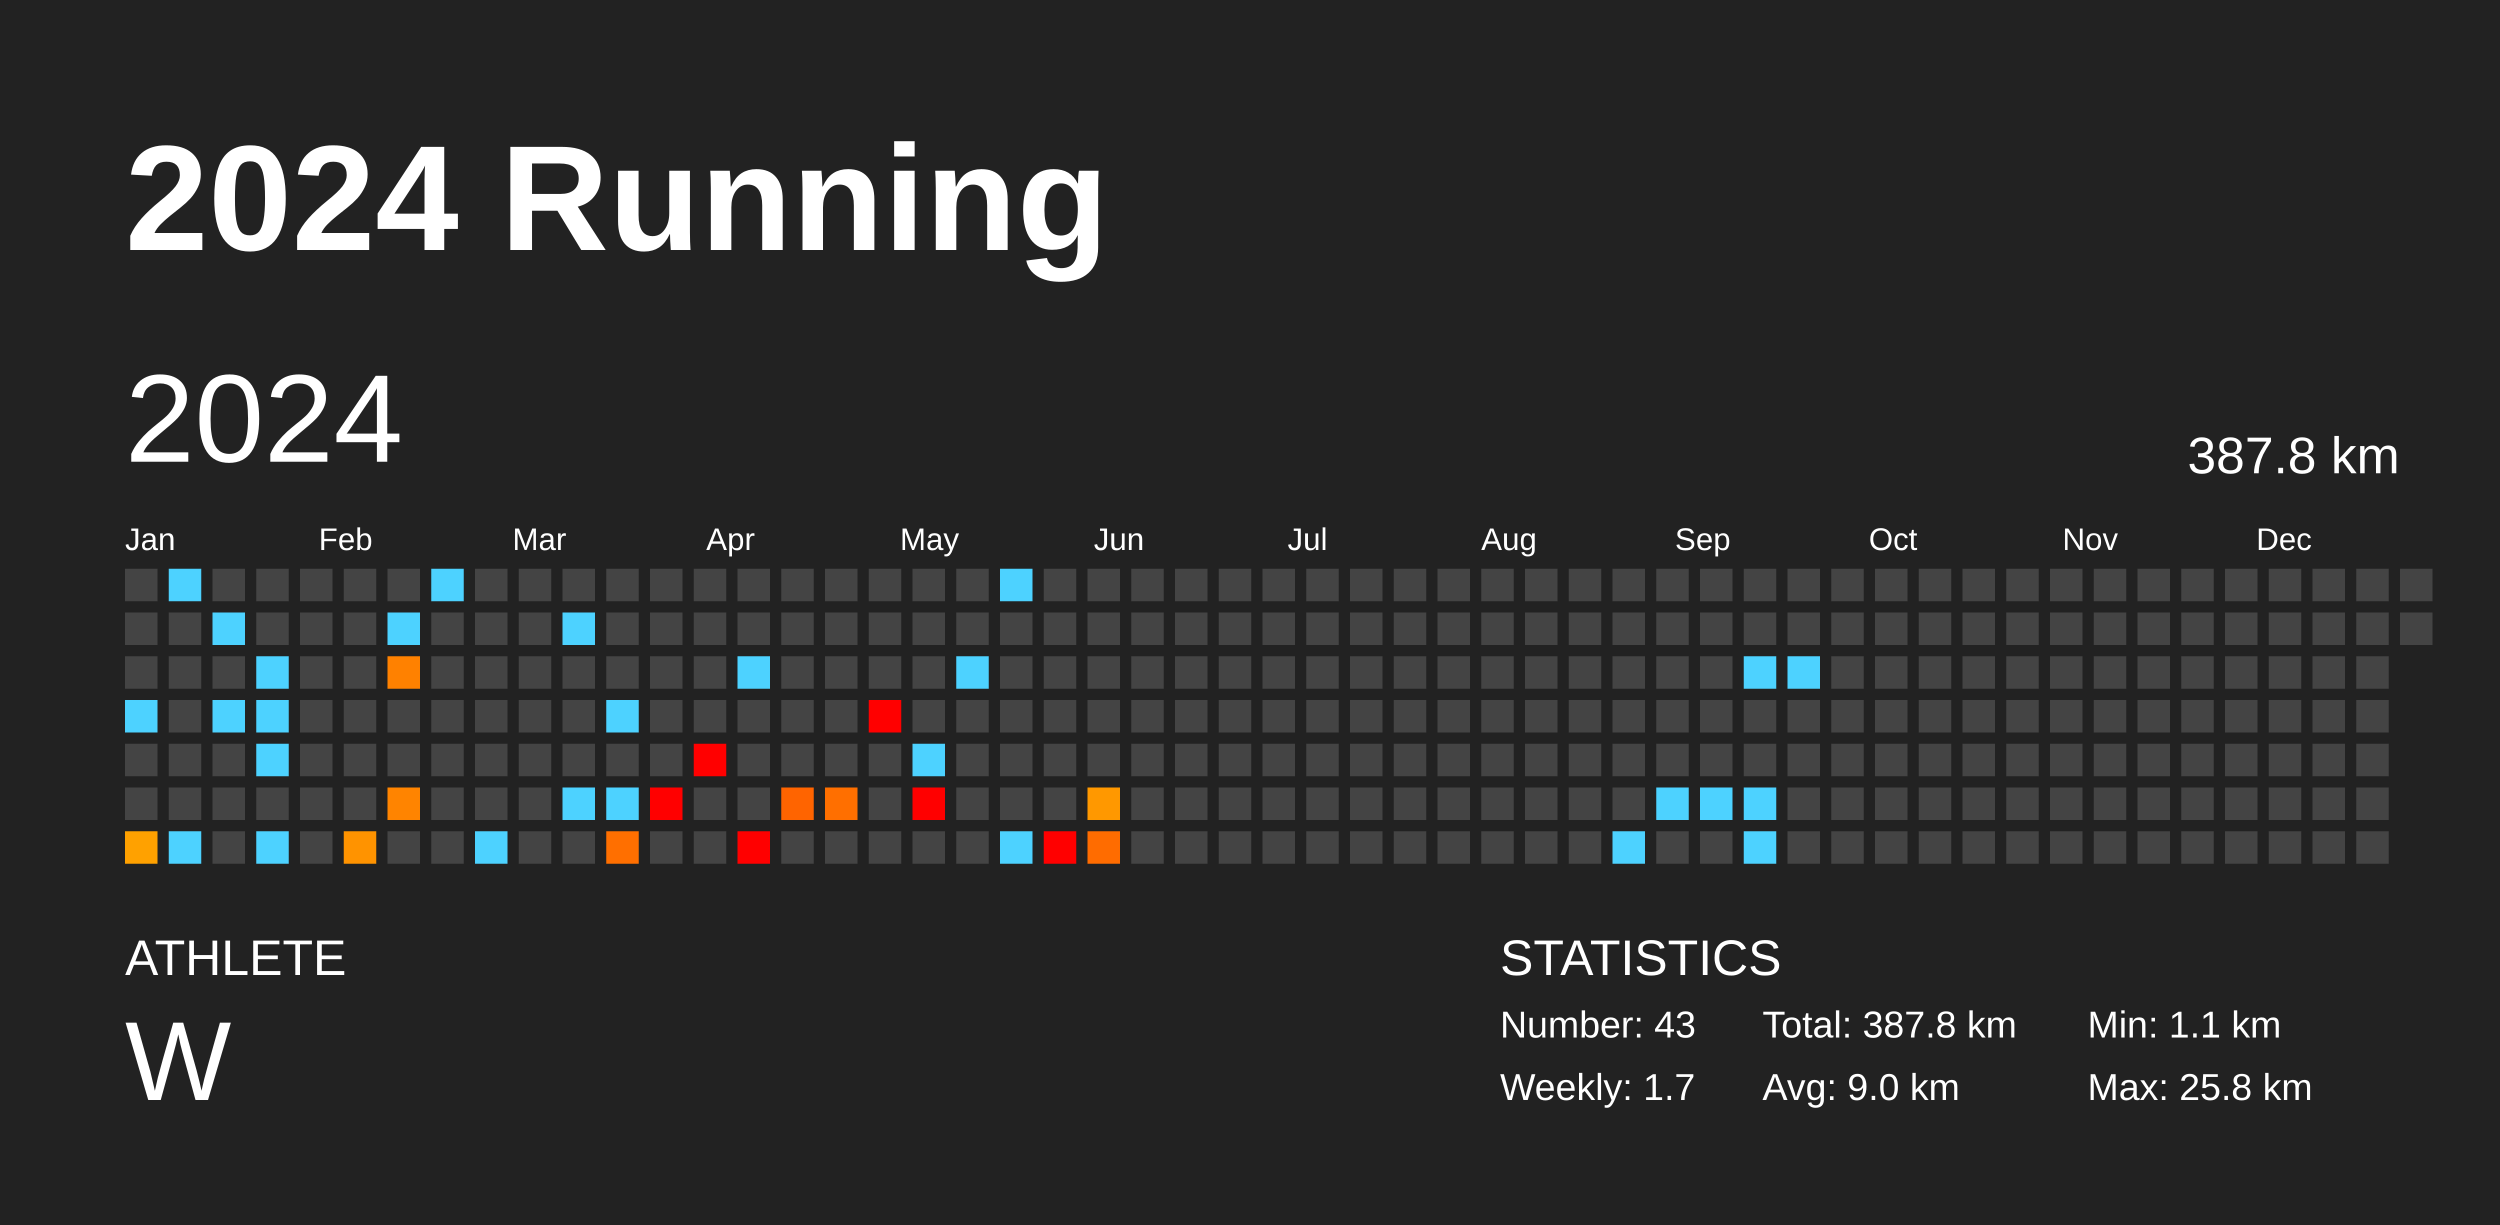
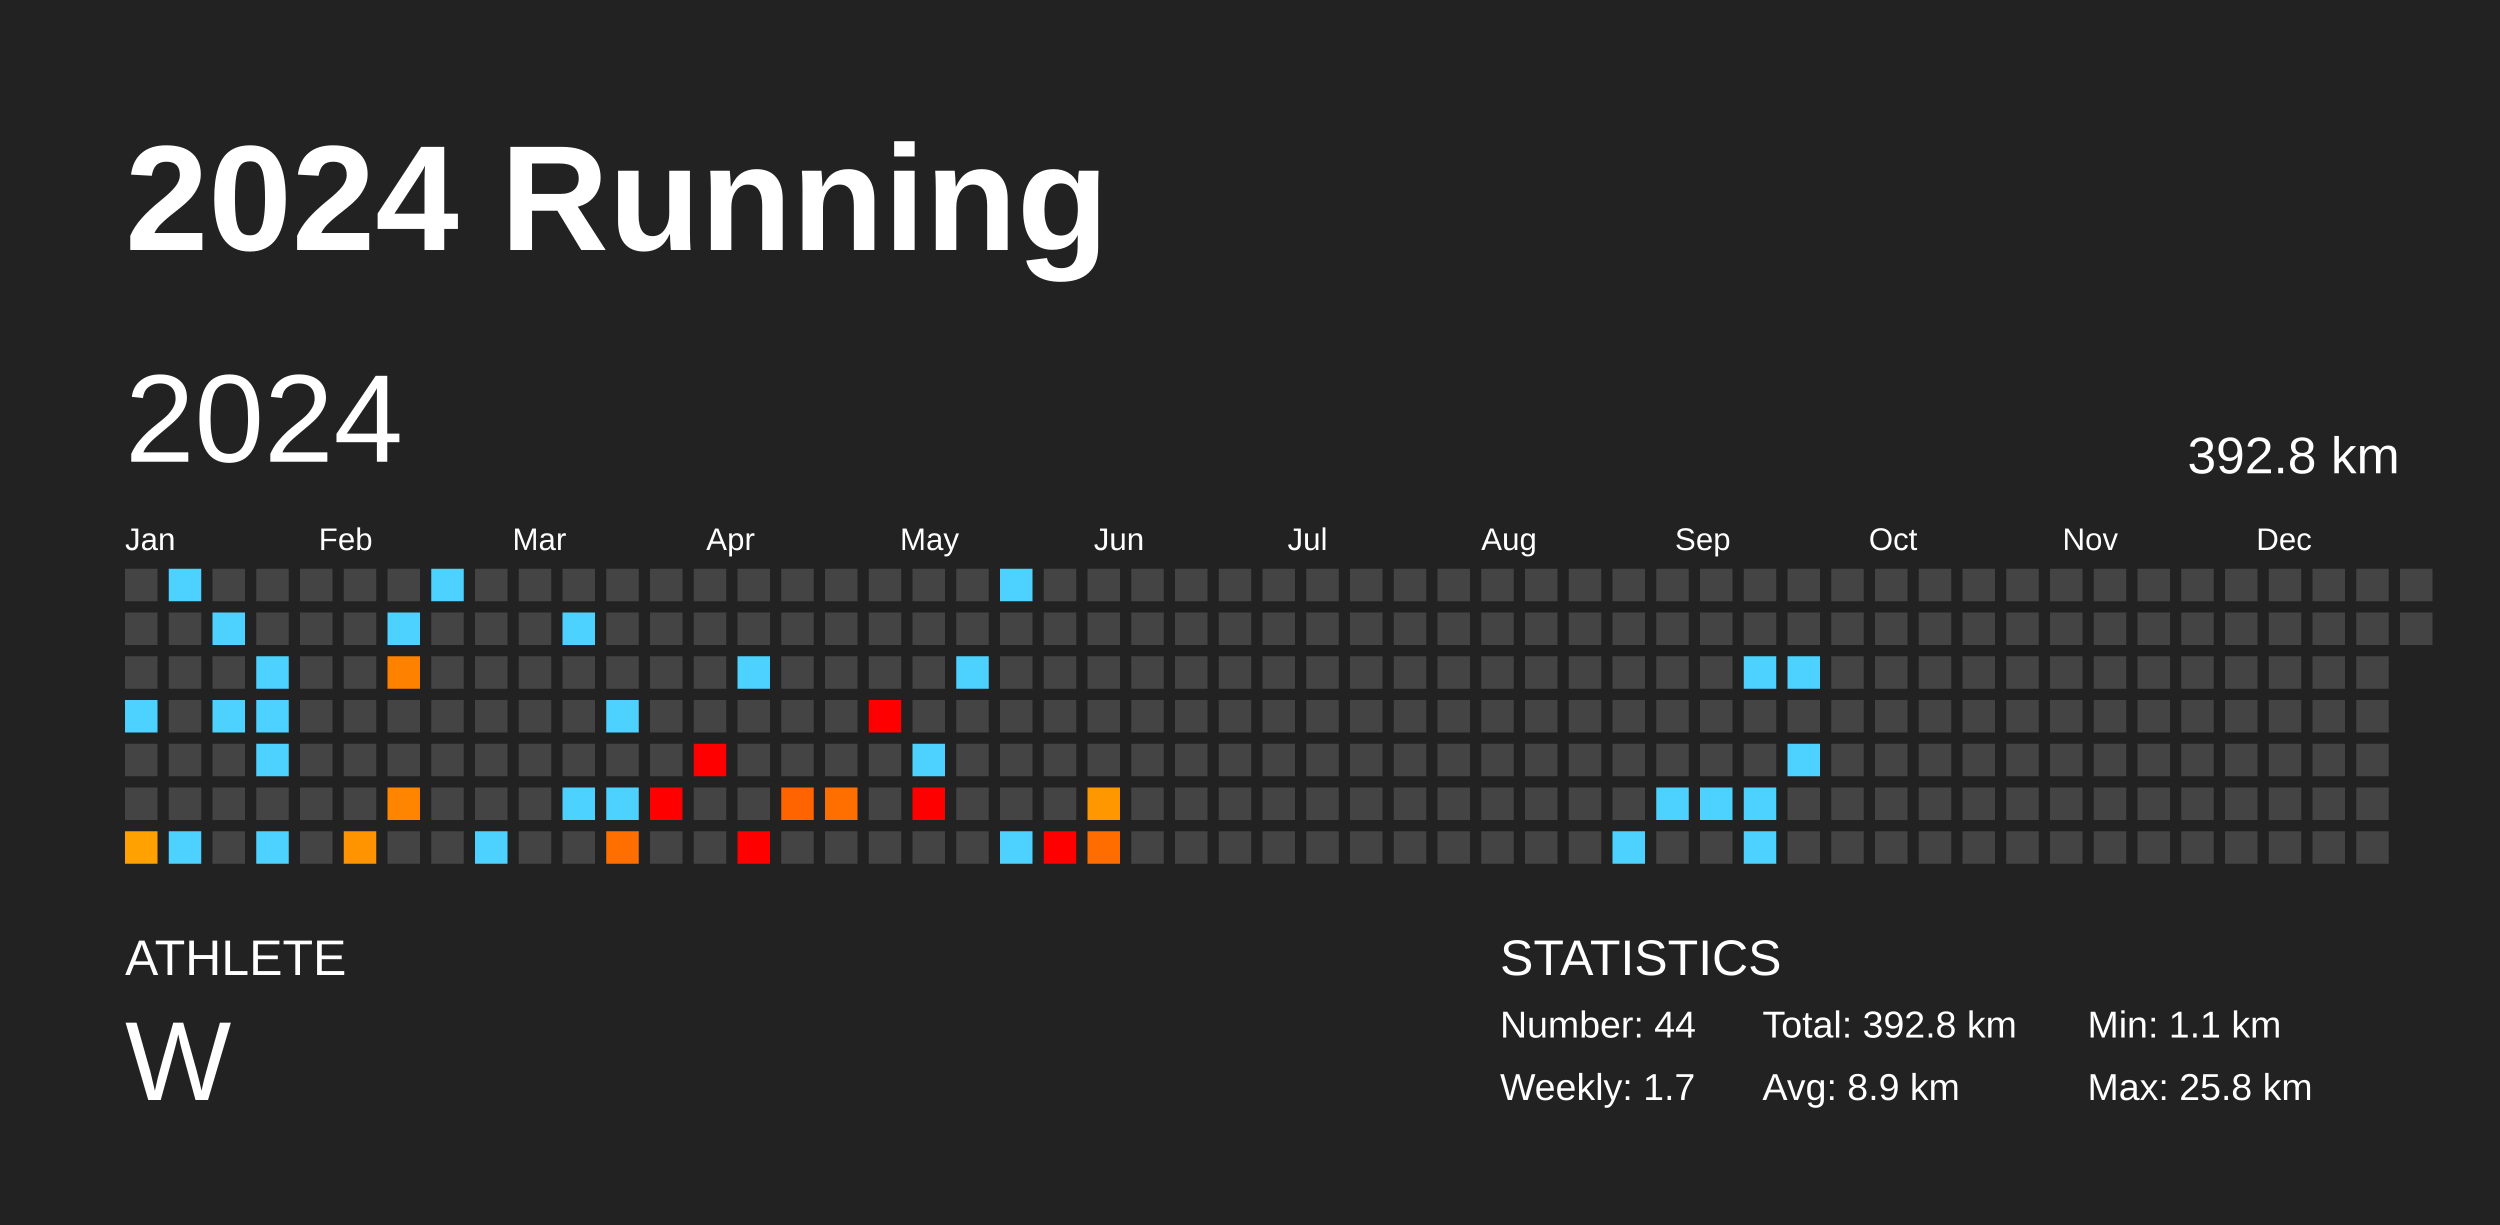
<svg xmlns="http://www.w3.org/2000/svg" baseProfile="full" height="98mm" version="1.1" viewBox="0,0,200,98" width="200mm">
  <defs />
  <rect fill="#222222" height="98" width="200" x="0" y="0" />
  <text fill="#FFFFFF" style="font-size:12px; font-family:Arial; font-weight:bold;" x="10" y="20">2024 Running</text>
  <text fill="#FFFFFF" style="font-size:4px; font-family:Arial" x="10" y="78">ATHLETE</text>
  <text fill="#FFFFFF" style="font-size:9px; font-family:Arial" x="10" y="88">W</text>
  <text fill="#FFFFFF" style="font-size:4px; font-family:Arial" x="120" y="78">STATISTICS</text>
-   <text fill="#FFFFFF" style="font-size:3px; font-family:Arial" x="120" y="83">Number: 43</text>
+   <text fill="#FFFFFF" style="font-size:3px; font-family:Arial" x="120" y="83">Number: 44</text>
  <text fill="#FFFFFF" style="font-size:3px; font-family:Arial" x="120" y="88">Weekly: 1.7</text>
-   <text fill="#FFFFFF" style="font-size:3px; font-family:Arial" x="141" y="83">Total: 387.8 km</text>
-   <text fill="#FFFFFF" style="font-size:3px; font-family:Arial" x="141" y="88">Avg: 9.0 km</text>
+   <text fill="#FFFFFF" style="font-size:3px; font-family:Arial" x="141" y="83">Total: 392.8 km</text>
+   <text fill="#FFFFFF" style="font-size:3px; font-family:Arial" x="141" y="88">Avg: 8.9 km</text>
  <text fill="#FFFFFF" style="font-size:3px; font-family:Arial" x="167" y="83">Min: 1.1 km</text>
  <text fill="#FFFFFF" style="font-size:3px; font-family:Arial" x="167" y="88">Max: 25.8 km</text>
  <text dominant-baseline="hanging" fill="#FFFFFF" style="font-size:10.0px; font-family:Arial;" x="10" y="30">2024</text>
-   <text dominant-baseline="hanging" fill="#FFFFFF" style="font-size:4.125px; font-family:Arial;" x="175" y="35">387.8 km</text>
+   <text dominant-baseline="hanging" fill="#FFFFFF" style="font-size:4.125px; font-family:Arial;" x="175" y="35">392.8 km</text>
  <text fill="#FFFFFF" style="font-size:2.5px; font-family:Arial" x="10.0" y="44">Jan</text>
  <text fill="#FFFFFF" style="font-size:2.5px; font-family:Arial" x="25.5" y="44">Feb</text>
  <text fill="#FFFFFF" style="font-size:2.5px; font-family:Arial" x="41.0" y="44">Mar</text>
  <text fill="#FFFFFF" style="font-size:2.5px; font-family:Arial" x="56.5" y="44">Apr</text>
  <text fill="#FFFFFF" style="font-size:2.5px; font-family:Arial" x="72.0" y="44">May</text>
  <text fill="#FFFFFF" style="font-size:2.5px; font-family:Arial" x="87.5" y="44">Jun</text>
  <text fill="#FFFFFF" style="font-size:2.5px; font-family:Arial" x="103.0" y="44">Jul</text>
  <text fill="#FFFFFF" style="font-size:2.5px; font-family:Arial" x="118.5" y="44">Aug</text>
  <text fill="#FFFFFF" style="font-size:2.5px; font-family:Arial" x="134.0" y="44">Sep</text>
  <text fill="#FFFFFF" style="font-size:2.5px; font-family:Arial" x="149.5" y="44">Oct</text>
  <text fill="#FFFFFF" style="font-size:2.5px; font-family:Arial" x="165.0" y="44">Nov</text>
  <text fill="#FFFFFF" style="font-size:2.5px; font-family:Arial" x="180.5" y="44">Dec</text>
  <rect fill="#444444" height="2.6" width="2.6" x="10.0" y="45.5" />
  <rect fill="#444444" height="2.6" width="2.6" x="10.0" y="49.0" />
  <rect fill="#444444" height="2.6" width="2.6" x="10.0" y="52.5" />
  <rect fill="#4dd2ff" height="2.6" width="2.6" x="10.0" y="56.0" />
  <rect fill="#444444" height="2.6" width="2.6" x="10.0" y="59.5" />
  <rect fill="#444444" height="2.6" width="2.6" x="10.0" y="63.0" />
  <rect fill="#ffa100" height="2.6" width="2.6" x="10.0" y="66.5" />
  <rect fill="#4dd2ff" height="2.6" width="2.6" x="13.5" y="45.5" />
  <rect fill="#444444" height="2.6" width="2.6" x="13.5" y="49.0" />
  <rect fill="#444444" height="2.6" width="2.6" x="13.5" y="52.5" />
  <rect fill="#444444" height="2.6" width="2.6" x="13.5" y="56.0" />
  <rect fill="#444444" height="2.6" width="2.6" x="13.5" y="59.5" />
  <rect fill="#444444" height="2.6" width="2.6" x="13.5" y="63.0" />
  <rect fill="#4dd2ff" height="2.6" width="2.6" x="13.5" y="66.5" />
  <rect fill="#444444" height="2.6" width="2.6" x="17.0" y="45.5" />
  <rect fill="#4dd2ff" height="2.6" width="2.6" x="17.0" y="49.0" />
  <rect fill="#444444" height="2.6" width="2.6" x="17.0" y="52.5" />
  <rect fill="#4dd2ff" height="2.6" width="2.6" x="17.0" y="56.0" />
  <rect fill="#444444" height="2.6" width="2.6" x="17.0" y="59.5" />
  <rect fill="#444444" height="2.6" width="2.6" x="17.0" y="63.0" />
  <rect fill="#444444" height="2.6" width="2.6" x="17.0" y="66.5" />
  <rect fill="#444444" height="2.6" width="2.6" x="20.5" y="45.5" />
  <rect fill="#444444" height="2.6" width="2.6" x="20.5" y="49.0" />
  <rect fill="#4dd2ff" height="2.6" width="2.6" x="20.5" y="52.5" />
  <rect fill="#4dd2ff" height="2.6" width="2.6" x="20.5" y="56.0" />
  <rect fill="#4dd2ff" height="2.6" width="2.6" x="20.5" y="59.5" />
  <rect fill="#444444" height="2.6" width="2.6" x="20.5" y="63.0" />
  <rect fill="#4dd2ff" height="2.6" width="2.6" x="20.5" y="66.5" />
  <rect fill="#444444" height="2.6" width="2.6" x="24.0" y="45.5" />
  <rect fill="#444444" height="2.6" width="2.6" x="24.0" y="49.0" />
  <rect fill="#444444" height="2.6" width="2.6" x="24.0" y="52.5" />
  <rect fill="#444444" height="2.6" width="2.6" x="24.0" y="56.0" />
  <rect fill="#444444" height="2.6" width="2.6" x="24.0" y="59.5" />
  <rect fill="#444444" height="2.6" width="2.6" x="24.0" y="63.0" />
  <rect fill="#444444" height="2.6" width="2.6" x="24.0" y="66.5" />
  <rect fill="#444444" height="2.6" width="2.6" x="27.5" y="45.5" />
  <rect fill="#444444" height="2.6" width="2.6" x="27.5" y="49.0" />
  <rect fill="#444444" height="2.6" width="2.6" x="27.5" y="52.5" />
  <rect fill="#444444" height="2.6" width="2.6" x="27.5" y="56.0" />
  <rect fill="#444444" height="2.6" width="2.6" x="27.5" y="59.5" />
  <rect fill="#444444" height="2.6" width="2.6" x="27.5" y="63.0" />
  <rect fill="#ff9300" height="2.6" width="2.6" x="27.5" y="66.5" />
  <rect fill="#444444" height="2.6" width="2.6" x="31.0" y="45.5" />
  <rect fill="#4dd2ff" height="2.6" width="2.6" x="31.0" y="49.0" />
  <rect fill="#ff8100" height="2.6" width="2.6" x="31.0" y="52.5" />
  <rect fill="#444444" height="2.6" width="2.6" x="31.0" y="56.0" />
  <rect fill="#444444" height="2.6" width="2.6" x="31.0" y="59.5" />
  <rect fill="#ff8400" height="2.6" width="2.6" x="31.0" y="63.0" />
  <rect fill="#444444" height="2.6" width="2.6" x="31.0" y="66.5" />
  <rect fill="#4dd2ff" height="2.6" width="2.6" x="34.5" y="45.5" />
  <rect fill="#444444" height="2.6" width="2.6" x="34.5" y="49.0" />
  <rect fill="#444444" height="2.6" width="2.6" x="34.5" y="52.5" />
  <rect fill="#444444" height="2.6" width="2.6" x="34.5" y="56.0" />
  <rect fill="#444444" height="2.6" width="2.6" x="34.5" y="59.5" />
  <rect fill="#444444" height="2.6" width="2.6" x="34.5" y="63.0" />
  <rect fill="#444444" height="2.6" width="2.6" x="34.5" y="66.5" />
  <rect fill="#444444" height="2.6" width="2.6" x="38.0" y="45.5" />
  <rect fill="#444444" height="2.6" width="2.6" x="38.0" y="49.0" />
  <rect fill="#444444" height="2.6" width="2.6" x="38.0" y="52.5" />
  <rect fill="#444444" height="2.6" width="2.6" x="38.0" y="56.0" />
  <rect fill="#444444" height="2.6" width="2.6" x="38.0" y="59.5" />
  <rect fill="#444444" height="2.6" width="2.6" x="38.0" y="63.0" />
  <rect fill="#4dd2ff" height="2.6" width="2.6" x="38.0" y="66.5" />
  <rect fill="#444444" height="2.6" width="2.6" x="41.5" y="45.5" />
  <rect fill="#444444" height="2.6" width="2.6" x="41.5" y="49.0" />
  <rect fill="#444444" height="2.6" width="2.6" x="41.5" y="52.5" />
  <rect fill="#444444" height="2.6" width="2.6" x="41.5" y="56.0" />
  <rect fill="#444444" height="2.6" width="2.6" x="41.5" y="59.5" />
  <rect fill="#444444" height="2.6" width="2.6" x="41.5" y="63.0" />
  <rect fill="#444444" height="2.6" width="2.6" x="41.5" y="66.5" />
  <rect fill="#444444" height="2.6" width="2.6" x="45.0" y="45.5" />
  <rect fill="#4dd2ff" height="2.6" width="2.6" x="45.0" y="49.0" />
  <rect fill="#444444" height="2.6" width="2.6" x="45.0" y="52.5" />
  <rect fill="#444444" height="2.6" width="2.6" x="45.0" y="56.0" />
  <rect fill="#444444" height="2.6" width="2.6" x="45.0" y="59.5" />
  <rect fill="#4dd2ff" height="2.6" width="2.6" x="45.0" y="63.0" />
  <rect fill="#444444" height="2.6" width="2.6" x="45.0" y="66.5" />
  <rect fill="#444444" height="2.6" width="2.6" x="48.5" y="45.5" />
  <rect fill="#444444" height="2.6" width="2.6" x="48.5" y="49.0" />
  <rect fill="#444444" height="2.6" width="2.6" x="48.5" y="52.5" />
  <rect fill="#4dd2ff" height="2.6" width="2.6" x="48.5" y="56.0" />
  <rect fill="#444444" height="2.6" width="2.6" x="48.5" y="59.5" />
  <rect fill="#4dd2ff" height="2.6" width="2.6" x="48.5" y="63.0" />
  <rect fill="#ff6f00" height="2.6" width="2.6" x="48.5" y="66.5" />
  <rect fill="#444444" height="2.6" width="2.6" x="52.0" y="45.5" />
  <rect fill="#444444" height="2.6" width="2.6" x="52.0" y="49.0" />
  <rect fill="#444444" height="2.6" width="2.6" x="52.0" y="52.5" />
  <rect fill="#444444" height="2.6" width="2.6" x="52.0" y="56.0" />
  <rect fill="#444444" height="2.6" width="2.6" x="52.0" y="59.5" />
  <rect fill="red" height="2.6" width="2.6" x="52.0" y="63.0" />
  <rect fill="#444444" height="2.6" width="2.6" x="52.0" y="66.5" />
  <rect fill="#444444" height="2.6" width="2.6" x="55.5" y="45.5" />
  <rect fill="#444444" height="2.6" width="2.6" x="55.5" y="49.0" />
  <rect fill="#444444" height="2.6" width="2.6" x="55.5" y="52.5" />
  <rect fill="#444444" height="2.6" width="2.6" x="55.5" y="56.0" />
  <rect fill="red" height="2.6" width="2.6" x="55.5" y="59.5" />
  <rect fill="#444444" height="2.6" width="2.6" x="55.5" y="63.0" />
  <rect fill="#444444" height="2.6" width="2.6" x="55.5" y="66.5" />
  <rect fill="#444444" height="2.6" width="2.6" x="59.0" y="45.5" />
  <rect fill="#444444" height="2.6" width="2.6" x="59.0" y="49.0" />
  <rect fill="#4dd2ff" height="2.6" width="2.6" x="59.0" y="52.5" />
  <rect fill="#444444" height="2.6" width="2.6" x="59.0" y="56.0" />
  <rect fill="#444444" height="2.6" width="2.6" x="59.0" y="59.5" />
  <rect fill="#444444" height="2.6" width="2.6" x="59.0" y="63.0" />
  <rect fill="red" height="2.6" width="2.6" x="59.0" y="66.5" />
  <rect fill="#444444" height="2.6" width="2.6" x="62.5" y="45.5" />
  <rect fill="#444444" height="2.6" width="2.6" x="62.5" y="49.0" />
  <rect fill="#444444" height="2.6" width="2.6" x="62.5" y="52.5" />
  <rect fill="#444444" height="2.6" width="2.6" x="62.5" y="56.0" />
  <rect fill="#444444" height="2.6" width="2.6" x="62.5" y="59.5" />
  <rect fill="#ff6400" height="2.6" width="2.6" x="62.5" y="63.0" />
  <rect fill="#444444" height="2.6" width="2.6" x="62.5" y="66.5" />
  <rect fill="#444444" height="2.6" width="2.6" x="66.0" y="45.5" />
  <rect fill="#444444" height="2.6" width="2.6" x="66.0" y="49.0" />
  <rect fill="#444444" height="2.6" width="2.6" x="66.0" y="52.5" />
  <rect fill="#444444" height="2.6" width="2.6" x="66.0" y="56.0" />
  <rect fill="#444444" height="2.6" width="2.6" x="66.0" y="59.5" />
  <rect fill="#ff6f00" height="2.6" width="2.6" x="66.0" y="63.0" />
  <rect fill="#444444" height="2.6" width="2.6" x="66.0" y="66.5" />
  <rect fill="#444444" height="2.6" width="2.6" x="69.5" y="45.5" />
  <rect fill="#444444" height="2.6" width="2.6" x="69.5" y="49.0" />
  <rect fill="#444444" height="2.6" width="2.6" x="69.5" y="52.5" />
  <rect fill="red" height="2.6" width="2.6" x="69.5" y="56.0" />
  <rect fill="#444444" height="2.6" width="2.6" x="69.5" y="59.5" />
  <rect fill="#444444" height="2.6" width="2.6" x="69.5" y="63.0" />
  <rect fill="#444444" height="2.6" width="2.6" x="69.5" y="66.5" />
  <rect fill="#444444" height="2.6" width="2.6" x="73.0" y="45.5" />
  <rect fill="#444444" height="2.6" width="2.6" x="73.0" y="49.0" />
  <rect fill="#444444" height="2.6" width="2.6" x="73.0" y="52.5" />
  <rect fill="#444444" height="2.6" width="2.6" x="73.0" y="56.0" />
  <rect fill="#4dd2ff" height="2.6" width="2.6" x="73.0" y="59.5" />
  <rect fill="red" height="2.6" width="2.6" x="73.0" y="63.0" />
  <rect fill="#444444" height="2.6" width="2.6" x="73.0" y="66.5" />
  <rect fill="#444444" height="2.6" width="2.6" x="76.5" y="45.5" />
  <rect fill="#444444" height="2.6" width="2.6" x="76.5" y="49.0" />
  <rect fill="#4dd2ff" height="2.6" width="2.6" x="76.5" y="52.5" />
  <rect fill="#444444" height="2.6" width="2.6" x="76.5" y="56.0" />
  <rect fill="#444444" height="2.6" width="2.6" x="76.5" y="59.5" />
  <rect fill="#444444" height="2.6" width="2.6" x="76.5" y="63.0" />
  <rect fill="#444444" height="2.6" width="2.6" x="76.5" y="66.5" />
  <rect fill="#4dd2ff" height="2.6" width="2.6" x="80.0" y="45.5" />
  <rect fill="#444444" height="2.6" width="2.6" x="80.0" y="49.0" />
  <rect fill="#444444" height="2.6" width="2.6" x="80.0" y="52.5" />
  <rect fill="#444444" height="2.6" width="2.6" x="80.0" y="56.0" />
  <rect fill="#444444" height="2.6" width="2.6" x="80.0" y="59.5" />
  <rect fill="#444444" height="2.6" width="2.6" x="80.0" y="63.0" />
  <rect fill="#4dd2ff" height="2.6" width="2.6" x="80.0" y="66.5" />
  <rect fill="#444444" height="2.6" width="2.6" x="83.5" y="45.5" />
  <rect fill="#444444" height="2.6" width="2.6" x="83.5" y="49.0" />
  <rect fill="#444444" height="2.6" width="2.6" x="83.5" y="52.5" />
  <rect fill="#444444" height="2.6" width="2.6" x="83.5" y="56.0" />
  <rect fill="#444444" height="2.6" width="2.6" x="83.5" y="59.5" />
  <rect fill="#444444" height="2.6" width="2.6" x="83.5" y="63.0" />
  <rect fill="red" height="2.6" width="2.6" x="83.5" y="66.5" />
  <rect fill="#444444" height="2.6" width="2.6" x="87.0" y="45.5" />
  <rect fill="#444444" height="2.6" width="2.6" x="87.0" y="49.0" />
  <rect fill="#444444" height="2.6" width="2.6" x="87.0" y="52.5" />
  <rect fill="#444444" height="2.6" width="2.6" x="87.0" y="56.0" />
  <rect fill="#444444" height="2.6" width="2.6" x="87.0" y="59.5" />
  <rect fill="#ff9800" height="2.6" width="2.6" x="87.0" y="63.0" />
  <rect fill="#ff6c00" height="2.6" width="2.6" x="87.0" y="66.5" />
  <rect fill="#444444" height="2.6" width="2.6" x="90.5" y="45.5" />
  <rect fill="#444444" height="2.6" width="2.6" x="90.5" y="49.0" />
  <rect fill="#444444" height="2.6" width="2.6" x="90.5" y="52.5" />
  <rect fill="#444444" height="2.6" width="2.6" x="90.5" y="56.0" />
  <rect fill="#444444" height="2.6" width="2.6" x="90.5" y="59.5" />
  <rect fill="#444444" height="2.6" width="2.6" x="90.5" y="63.0" />
  <rect fill="#444444" height="2.6" width="2.6" x="90.5" y="66.5" />
  <rect fill="#444444" height="2.6" width="2.6" x="94.0" y="45.5" />
  <rect fill="#444444" height="2.6" width="2.6" x="94.0" y="49.0" />
  <rect fill="#444444" height="2.6" width="2.6" x="94.0" y="52.5" />
  <rect fill="#444444" height="2.6" width="2.6" x="94.0" y="56.0" />
  <rect fill="#444444" height="2.6" width="2.6" x="94.0" y="59.5" />
  <rect fill="#444444" height="2.6" width="2.6" x="94.0" y="63.0" />
  <rect fill="#444444" height="2.6" width="2.6" x="94.0" y="66.5" />
  <rect fill="#444444" height="2.6" width="2.6" x="97.5" y="45.5" />
  <rect fill="#444444" height="2.6" width="2.6" x="97.5" y="49.0" />
  <rect fill="#444444" height="2.6" width="2.6" x="97.5" y="52.5" />
  <rect fill="#444444" height="2.6" width="2.6" x="97.5" y="56.0" />
  <rect fill="#444444" height="2.6" width="2.6" x="97.5" y="59.5" />
  <rect fill="#444444" height="2.6" width="2.6" x="97.5" y="63.0" />
  <rect fill="#444444" height="2.6" width="2.6" x="97.5" y="66.5" />
  <rect fill="#444444" height="2.6" width="2.6" x="101.0" y="45.5" />
  <rect fill="#444444" height="2.6" width="2.6" x="101.0" y="49.0" />
  <rect fill="#444444" height="2.6" width="2.6" x="101.0" y="52.5" />
  <rect fill="#444444" height="2.6" width="2.6" x="101.0" y="56.0" />
  <rect fill="#444444" height="2.6" width="2.6" x="101.0" y="59.5" />
  <rect fill="#444444" height="2.6" width="2.6" x="101.0" y="63.0" />
  <rect fill="#444444" height="2.6" width="2.6" x="101.0" y="66.5" />
  <rect fill="#444444" height="2.6" width="2.6" x="104.5" y="45.5" />
  <rect fill="#444444" height="2.6" width="2.6" x="104.5" y="49.0" />
  <rect fill="#444444" height="2.6" width="2.6" x="104.5" y="52.5" />
  <rect fill="#444444" height="2.6" width="2.6" x="104.5" y="56.0" />
  <rect fill="#444444" height="2.6" width="2.6" x="104.5" y="59.5" />
  <rect fill="#444444" height="2.6" width="2.6" x="104.5" y="63.0" />
  <rect fill="#444444" height="2.6" width="2.6" x="104.5" y="66.5" />
  <rect fill="#444444" height="2.6" width="2.6" x="108.0" y="45.5" />
  <rect fill="#444444" height="2.6" width="2.6" x="108.0" y="49.0" />
  <rect fill="#444444" height="2.6" width="2.6" x="108.0" y="52.5" />
  <rect fill="#444444" height="2.6" width="2.6" x="108.0" y="56.0" />
  <rect fill="#444444" height="2.6" width="2.6" x="108.0" y="59.5" />
  <rect fill="#444444" height="2.6" width="2.6" x="108.0" y="63.0" />
  <rect fill="#444444" height="2.6" width="2.6" x="108.0" y="66.5" />
  <rect fill="#444444" height="2.6" width="2.6" x="111.5" y="45.5" />
  <rect fill="#444444" height="2.6" width="2.6" x="111.5" y="49.0" />
  <rect fill="#444444" height="2.6" width="2.6" x="111.5" y="52.5" />
  <rect fill="#444444" height="2.6" width="2.6" x="111.5" y="56.0" />
  <rect fill="#444444" height="2.6" width="2.6" x="111.5" y="59.5" />
  <rect fill="#444444" height="2.6" width="2.6" x="111.5" y="63.0" />
  <rect fill="#444444" height="2.6" width="2.6" x="111.5" y="66.5" />
  <rect fill="#444444" height="2.6" width="2.6" x="115.0" y="45.5" />
  <rect fill="#444444" height="2.6" width="2.6" x="115.0" y="49.0" />
  <rect fill="#444444" height="2.6" width="2.6" x="115.0" y="52.5" />
  <rect fill="#444444" height="2.6" width="2.6" x="115.0" y="56.0" />
  <rect fill="#444444" height="2.6" width="2.6" x="115.0" y="59.5" />
  <rect fill="#444444" height="2.6" width="2.6" x="115.0" y="63.0" />
  <rect fill="#444444" height="2.6" width="2.6" x="115.0" y="66.5" />
  <rect fill="#444444" height="2.6" width="2.6" x="118.5" y="45.5" />
  <rect fill="#444444" height="2.6" width="2.6" x="118.5" y="49.0" />
  <rect fill="#444444" height="2.6" width="2.6" x="118.5" y="52.5" />
  <rect fill="#444444" height="2.6" width="2.6" x="118.5" y="56.0" />
  <rect fill="#444444" height="2.6" width="2.6" x="118.5" y="59.5" />
  <rect fill="#444444" height="2.6" width="2.6" x="118.5" y="63.0" />
  <rect fill="#444444" height="2.6" width="2.6" x="118.5" y="66.5" />
  <rect fill="#444444" height="2.6" width="2.6" x="122.0" y="45.5" />
  <rect fill="#444444" height="2.6" width="2.6" x="122.0" y="49.0" />
  <rect fill="#444444" height="2.6" width="2.6" x="122.0" y="52.5" />
  <rect fill="#444444" height="2.6" width="2.6" x="122.0" y="56.0" />
  <rect fill="#444444" height="2.6" width="2.6" x="122.0" y="59.5" />
  <rect fill="#444444" height="2.6" width="2.6" x="122.0" y="63.0" />
  <rect fill="#444444" height="2.6" width="2.6" x="122.0" y="66.5" />
  <rect fill="#444444" height="2.6" width="2.6" x="125.5" y="45.5" />
  <rect fill="#444444" height="2.6" width="2.6" x="125.5" y="49.0" />
  <rect fill="#444444" height="2.6" width="2.6" x="125.5" y="52.5" />
  <rect fill="#444444" height="2.6" width="2.6" x="125.5" y="56.0" />
  <rect fill="#444444" height="2.6" width="2.6" x="125.5" y="59.5" />
  <rect fill="#444444" height="2.6" width="2.6" x="125.5" y="63.0" />
  <rect fill="#444444" height="2.6" width="2.6" x="125.5" y="66.5" />
  <rect fill="#444444" height="2.6" width="2.6" x="129.0" y="45.5" />
  <rect fill="#444444" height="2.6" width="2.6" x="129.0" y="49.0" />
  <rect fill="#444444" height="2.6" width="2.6" x="129.0" y="52.5" />
  <rect fill="#444444" height="2.6" width="2.6" x="129.0" y="56.0" />
  <rect fill="#444444" height="2.6" width="2.6" x="129.0" y="59.5" />
  <rect fill="#444444" height="2.6" width="2.6" x="129.0" y="63.0" />
  <rect fill="#4dd2ff" height="2.6" width="2.6" x="129.0" y="66.5" />
  <rect fill="#444444" height="2.6" width="2.6" x="132.5" y="45.5" />
  <rect fill="#444444" height="2.6" width="2.6" x="132.5" y="49.0" />
  <rect fill="#444444" height="2.6" width="2.6" x="132.5" y="52.5" />
  <rect fill="#444444" height="2.6" width="2.6" x="132.5" y="56.0" />
  <rect fill="#444444" height="2.6" width="2.6" x="132.5" y="59.5" />
  <rect fill="#4dd2ff" height="2.6" width="2.6" x="132.5" y="63.0" />
  <rect fill="#444444" height="2.6" width="2.6" x="132.5" y="66.5" />
  <rect fill="#444444" height="2.6" width="2.6" x="136.0" y="45.5" />
  <rect fill="#444444" height="2.6" width="2.6" x="136.0" y="49.0" />
  <rect fill="#444444" height="2.6" width="2.6" x="136.0" y="52.5" />
  <rect fill="#444444" height="2.6" width="2.6" x="136.0" y="56.0" />
  <rect fill="#444444" height="2.6" width="2.6" x="136.0" y="59.5" />
  <rect fill="#4dd2ff" height="2.6" width="2.6" x="136.0" y="63.0" />
  <rect fill="#444444" height="2.6" width="2.6" x="136.0" y="66.5" />
  <rect fill="#444444" height="2.6" width="2.6" x="139.5" y="45.5" />
  <rect fill="#444444" height="2.6" width="2.6" x="139.5" y="49.0" />
  <rect fill="#4dd2ff" height="2.6" width="2.6" x="139.5" y="52.5" />
  <rect fill="#444444" height="2.6" width="2.6" x="139.5" y="56.0" />
  <rect fill="#444444" height="2.6" width="2.6" x="139.5" y="59.5" />
  <rect fill="#4dd2ff" height="2.6" width="2.6" x="139.5" y="63.0" />
  <rect fill="#4dd2ff" height="2.6" width="2.6" x="139.5" y="66.5" />
  <rect fill="#444444" height="2.6" width="2.6" x="143.0" y="45.5" />
  <rect fill="#444444" height="2.6" width="2.6" x="143.0" y="49.0" />
  <rect fill="#4dd2ff" height="2.6" width="2.6" x="143.0" y="52.5" />
  <rect fill="#444444" height="2.6" width="2.6" x="143.0" y="56.0" />
-   <rect fill="#444444" height="2.6" width="2.6" x="143.0" y="59.5" />
+   <rect fill="#4dd2ff" height="2.6" width="2.6" x="143.0" y="59.5" />
  <rect fill="#444444" height="2.6" width="2.6" x="143.0" y="63.0" />
  <rect fill="#444444" height="2.6" width="2.6" x="143.0" y="66.5" />
  <rect fill="#444444" height="2.6" width="2.6" x="146.5" y="45.5" />
  <rect fill="#444444" height="2.6" width="2.6" x="146.5" y="49.0" />
  <rect fill="#444444" height="2.6" width="2.6" x="146.5" y="52.5" />
  <rect fill="#444444" height="2.6" width="2.6" x="146.5" y="56.0" />
  <rect fill="#444444" height="2.6" width="2.6" x="146.5" y="59.5" />
  <rect fill="#444444" height="2.6" width="2.6" x="146.5" y="63.0" />
  <rect fill="#444444" height="2.6" width="2.6" x="146.5" y="66.5" />
  <rect fill="#444444" height="2.6" width="2.6" x="150.0" y="45.5" />
  <rect fill="#444444" height="2.6" width="2.6" x="150.0" y="49.0" />
  <rect fill="#444444" height="2.6" width="2.6" x="150.0" y="52.5" />
  <rect fill="#444444" height="2.6" width="2.6" x="150.0" y="56.0" />
  <rect fill="#444444" height="2.6" width="2.6" x="150.0" y="59.5" />
  <rect fill="#444444" height="2.6" width="2.6" x="150.0" y="63.0" />
  <rect fill="#444444" height="2.6" width="2.6" x="150.0" y="66.5" />
  <rect fill="#444444" height="2.6" width="2.6" x="153.5" y="45.5" />
  <rect fill="#444444" height="2.6" width="2.6" x="153.5" y="49.0" />
  <rect fill="#444444" height="2.6" width="2.6" x="153.5" y="52.5" />
  <rect fill="#444444" height="2.6" width="2.6" x="153.5" y="56.0" />
  <rect fill="#444444" height="2.6" width="2.6" x="153.5" y="59.5" />
  <rect fill="#444444" height="2.6" width="2.6" x="153.5" y="63.0" />
  <rect fill="#444444" height="2.6" width="2.6" x="153.5" y="66.5" />
  <rect fill="#444444" height="2.6" width="2.6" x="157.0" y="45.5" />
  <rect fill="#444444" height="2.6" width="2.6" x="157.0" y="49.0" />
  <rect fill="#444444" height="2.6" width="2.6" x="157.0" y="52.5" />
  <rect fill="#444444" height="2.6" width="2.6" x="157.0" y="56.0" />
  <rect fill="#444444" height="2.6" width="2.6" x="157.0" y="59.5" />
  <rect fill="#444444" height="2.6" width="2.6" x="157.0" y="63.0" />
  <rect fill="#444444" height="2.6" width="2.6" x="157.0" y="66.5" />
  <rect fill="#444444" height="2.6" width="2.6" x="160.5" y="45.5" />
  <rect fill="#444444" height="2.6" width="2.6" x="160.5" y="49.0" />
  <rect fill="#444444" height="2.6" width="2.6" x="160.5" y="52.5" />
  <rect fill="#444444" height="2.6" width="2.6" x="160.5" y="56.0" />
  <rect fill="#444444" height="2.6" width="2.6" x="160.5" y="59.5" />
  <rect fill="#444444" height="2.6" width="2.6" x="160.5" y="63.0" />
  <rect fill="#444444" height="2.6" width="2.6" x="160.5" y="66.5" />
  <rect fill="#444444" height="2.6" width="2.6" x="164.0" y="45.5" />
  <rect fill="#444444" height="2.6" width="2.6" x="164.0" y="49.0" />
  <rect fill="#444444" height="2.6" width="2.6" x="164.0" y="52.5" />
  <rect fill="#444444" height="2.6" width="2.6" x="164.0" y="56.0" />
  <rect fill="#444444" height="2.6" width="2.6" x="164.0" y="59.5" />
  <rect fill="#444444" height="2.6" width="2.6" x="164.0" y="63.0" />
  <rect fill="#444444" height="2.6" width="2.6" x="164.0" y="66.5" />
  <rect fill="#444444" height="2.6" width="2.6" x="167.5" y="45.5" />
  <rect fill="#444444" height="2.6" width="2.6" x="167.5" y="49.0" />
  <rect fill="#444444" height="2.6" width="2.6" x="167.5" y="52.5" />
  <rect fill="#444444" height="2.6" width="2.6" x="167.5" y="56.0" />
  <rect fill="#444444" height="2.6" width="2.6" x="167.5" y="59.5" />
  <rect fill="#444444" height="2.6" width="2.6" x="167.5" y="63.0" />
  <rect fill="#444444" height="2.6" width="2.6" x="167.5" y="66.5" />
  <rect fill="#444444" height="2.6" width="2.6" x="171.0" y="45.5" />
  <rect fill="#444444" height="2.6" width="2.6" x="171.0" y="49.0" />
  <rect fill="#444444" height="2.6" width="2.6" x="171.0" y="52.5" />
  <rect fill="#444444" height="2.6" width="2.6" x="171.0" y="56.0" />
  <rect fill="#444444" height="2.6" width="2.6" x="171.0" y="59.5" />
  <rect fill="#444444" height="2.6" width="2.6" x="171.0" y="63.0" />
  <rect fill="#444444" height="2.6" width="2.6" x="171.0" y="66.5" />
  <rect fill="#444444" height="2.6" width="2.6" x="174.5" y="45.5" />
  <rect fill="#444444" height="2.6" width="2.6" x="174.5" y="49.0" />
  <rect fill="#444444" height="2.6" width="2.6" x="174.5" y="52.5" />
  <rect fill="#444444" height="2.6" width="2.6" x="174.5" y="56.0" />
  <rect fill="#444444" height="2.6" width="2.6" x="174.5" y="59.5" />
  <rect fill="#444444" height="2.6" width="2.6" x="174.5" y="63.0" />
  <rect fill="#444444" height="2.6" width="2.6" x="174.5" y="66.5" />
  <rect fill="#444444" height="2.6" width="2.6" x="178.0" y="45.5" />
  <rect fill="#444444" height="2.6" width="2.6" x="178.0" y="49.0" />
  <rect fill="#444444" height="2.6" width="2.6" x="178.0" y="52.5" />
  <rect fill="#444444" height="2.6" width="2.6" x="178.0" y="56.0" />
  <rect fill="#444444" height="2.6" width="2.6" x="178.0" y="59.5" />
  <rect fill="#444444" height="2.6" width="2.6" x="178.0" y="63.0" />
  <rect fill="#444444" height="2.6" width="2.6" x="178.0" y="66.5" />
  <rect fill="#444444" height="2.6" width="2.6" x="181.5" y="45.5" />
  <rect fill="#444444" height="2.6" width="2.6" x="181.5" y="49.0" />
  <rect fill="#444444" height="2.6" width="2.6" x="181.5" y="52.5" />
  <rect fill="#444444" height="2.6" width="2.6" x="181.5" y="56.0" />
  <rect fill="#444444" height="2.6" width="2.6" x="181.5" y="59.5" />
  <rect fill="#444444" height="2.6" width="2.6" x="181.5" y="63.0" />
  <rect fill="#444444" height="2.6" width="2.6" x="181.5" y="66.5" />
  <rect fill="#444444" height="2.6" width="2.6" x="185.0" y="45.5" />
  <rect fill="#444444" height="2.6" width="2.6" x="185.0" y="49.0" />
  <rect fill="#444444" height="2.6" width="2.6" x="185.0" y="52.5" />
  <rect fill="#444444" height="2.6" width="2.6" x="185.0" y="56.0" />
  <rect fill="#444444" height="2.6" width="2.6" x="185.0" y="59.5" />
  <rect fill="#444444" height="2.6" width="2.6" x="185.0" y="63.0" />
  <rect fill="#444444" height="2.6" width="2.6" x="185.0" y="66.5" />
  <rect fill="#444444" height="2.6" width="2.6" x="188.5" y="45.5" />
  <rect fill="#444444" height="2.6" width="2.6" x="188.5" y="49.0" />
  <rect fill="#444444" height="2.6" width="2.6" x="188.5" y="52.5" />
  <rect fill="#444444" height="2.6" width="2.6" x="188.5" y="56.0" />
  <rect fill="#444444" height="2.6" width="2.6" x="188.5" y="59.5" />
  <rect fill="#444444" height="2.6" width="2.6" x="188.5" y="63.0" />
  <rect fill="#444444" height="2.6" width="2.6" x="188.5" y="66.5" />
  <rect fill="#444444" height="2.6" width="2.6" x="192.0" y="45.5" />
  <rect fill="#444444" height="2.6" width="2.6" x="192.0" y="49.0" />
</svg>
